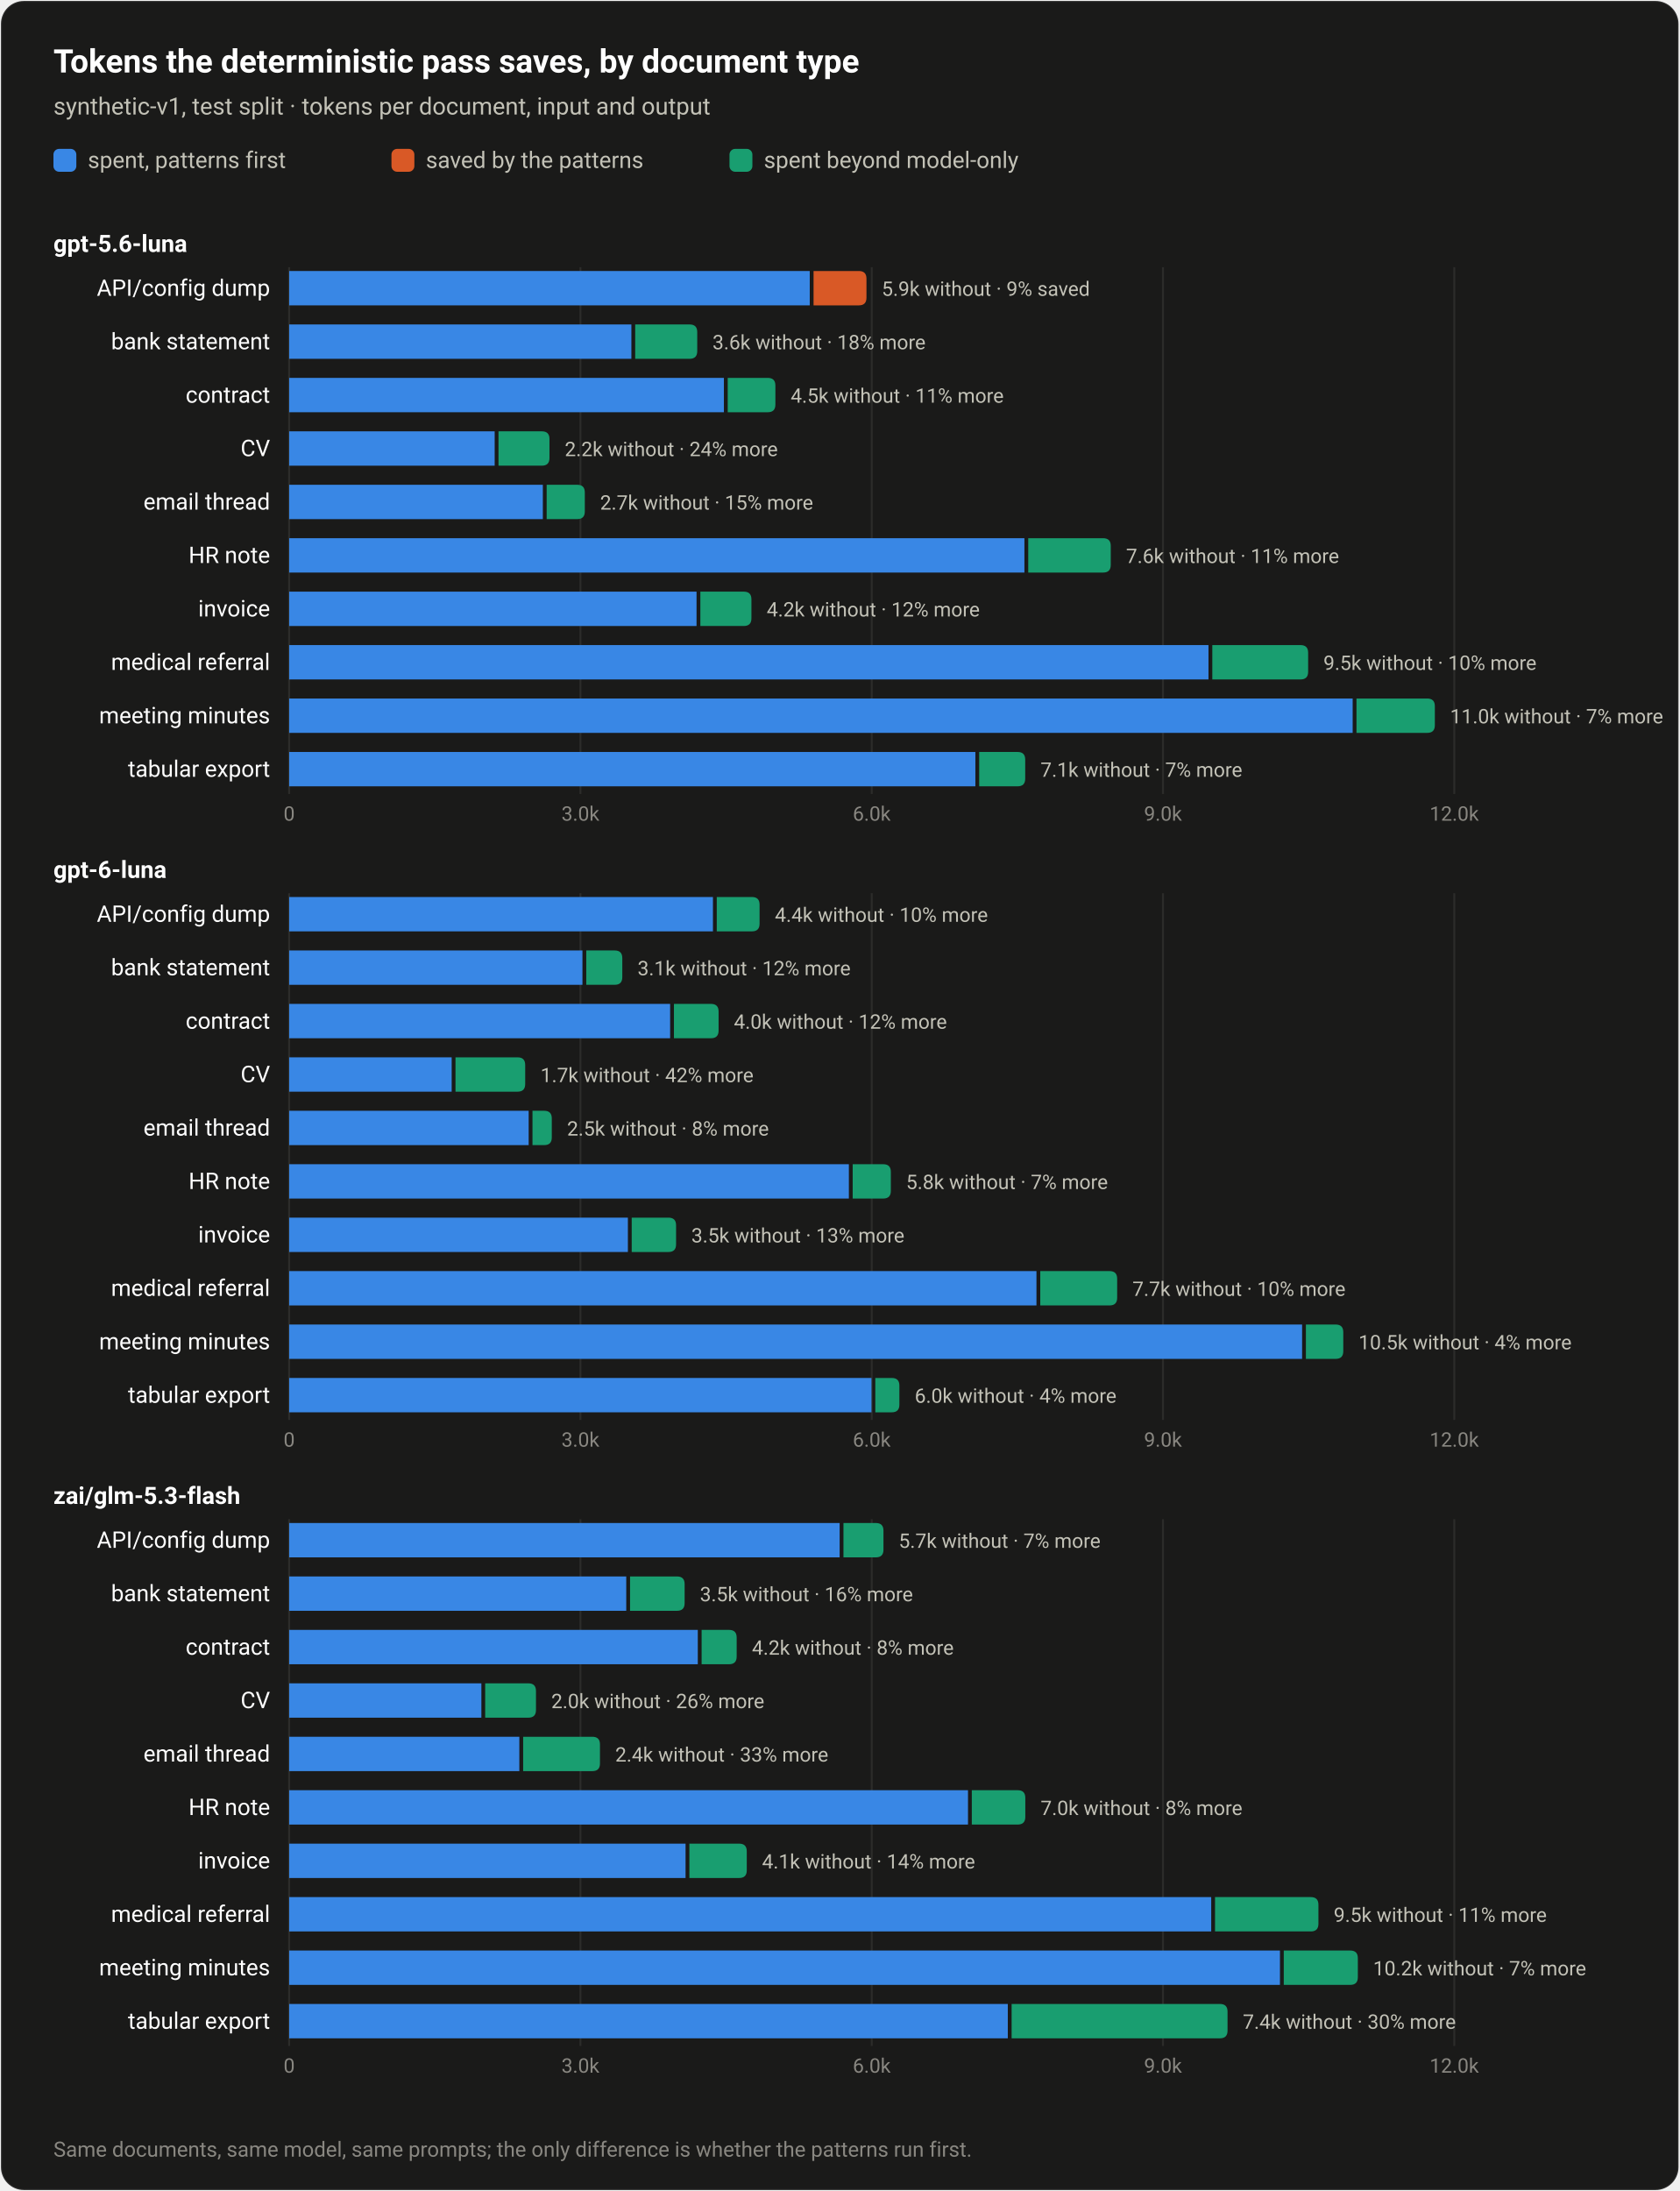
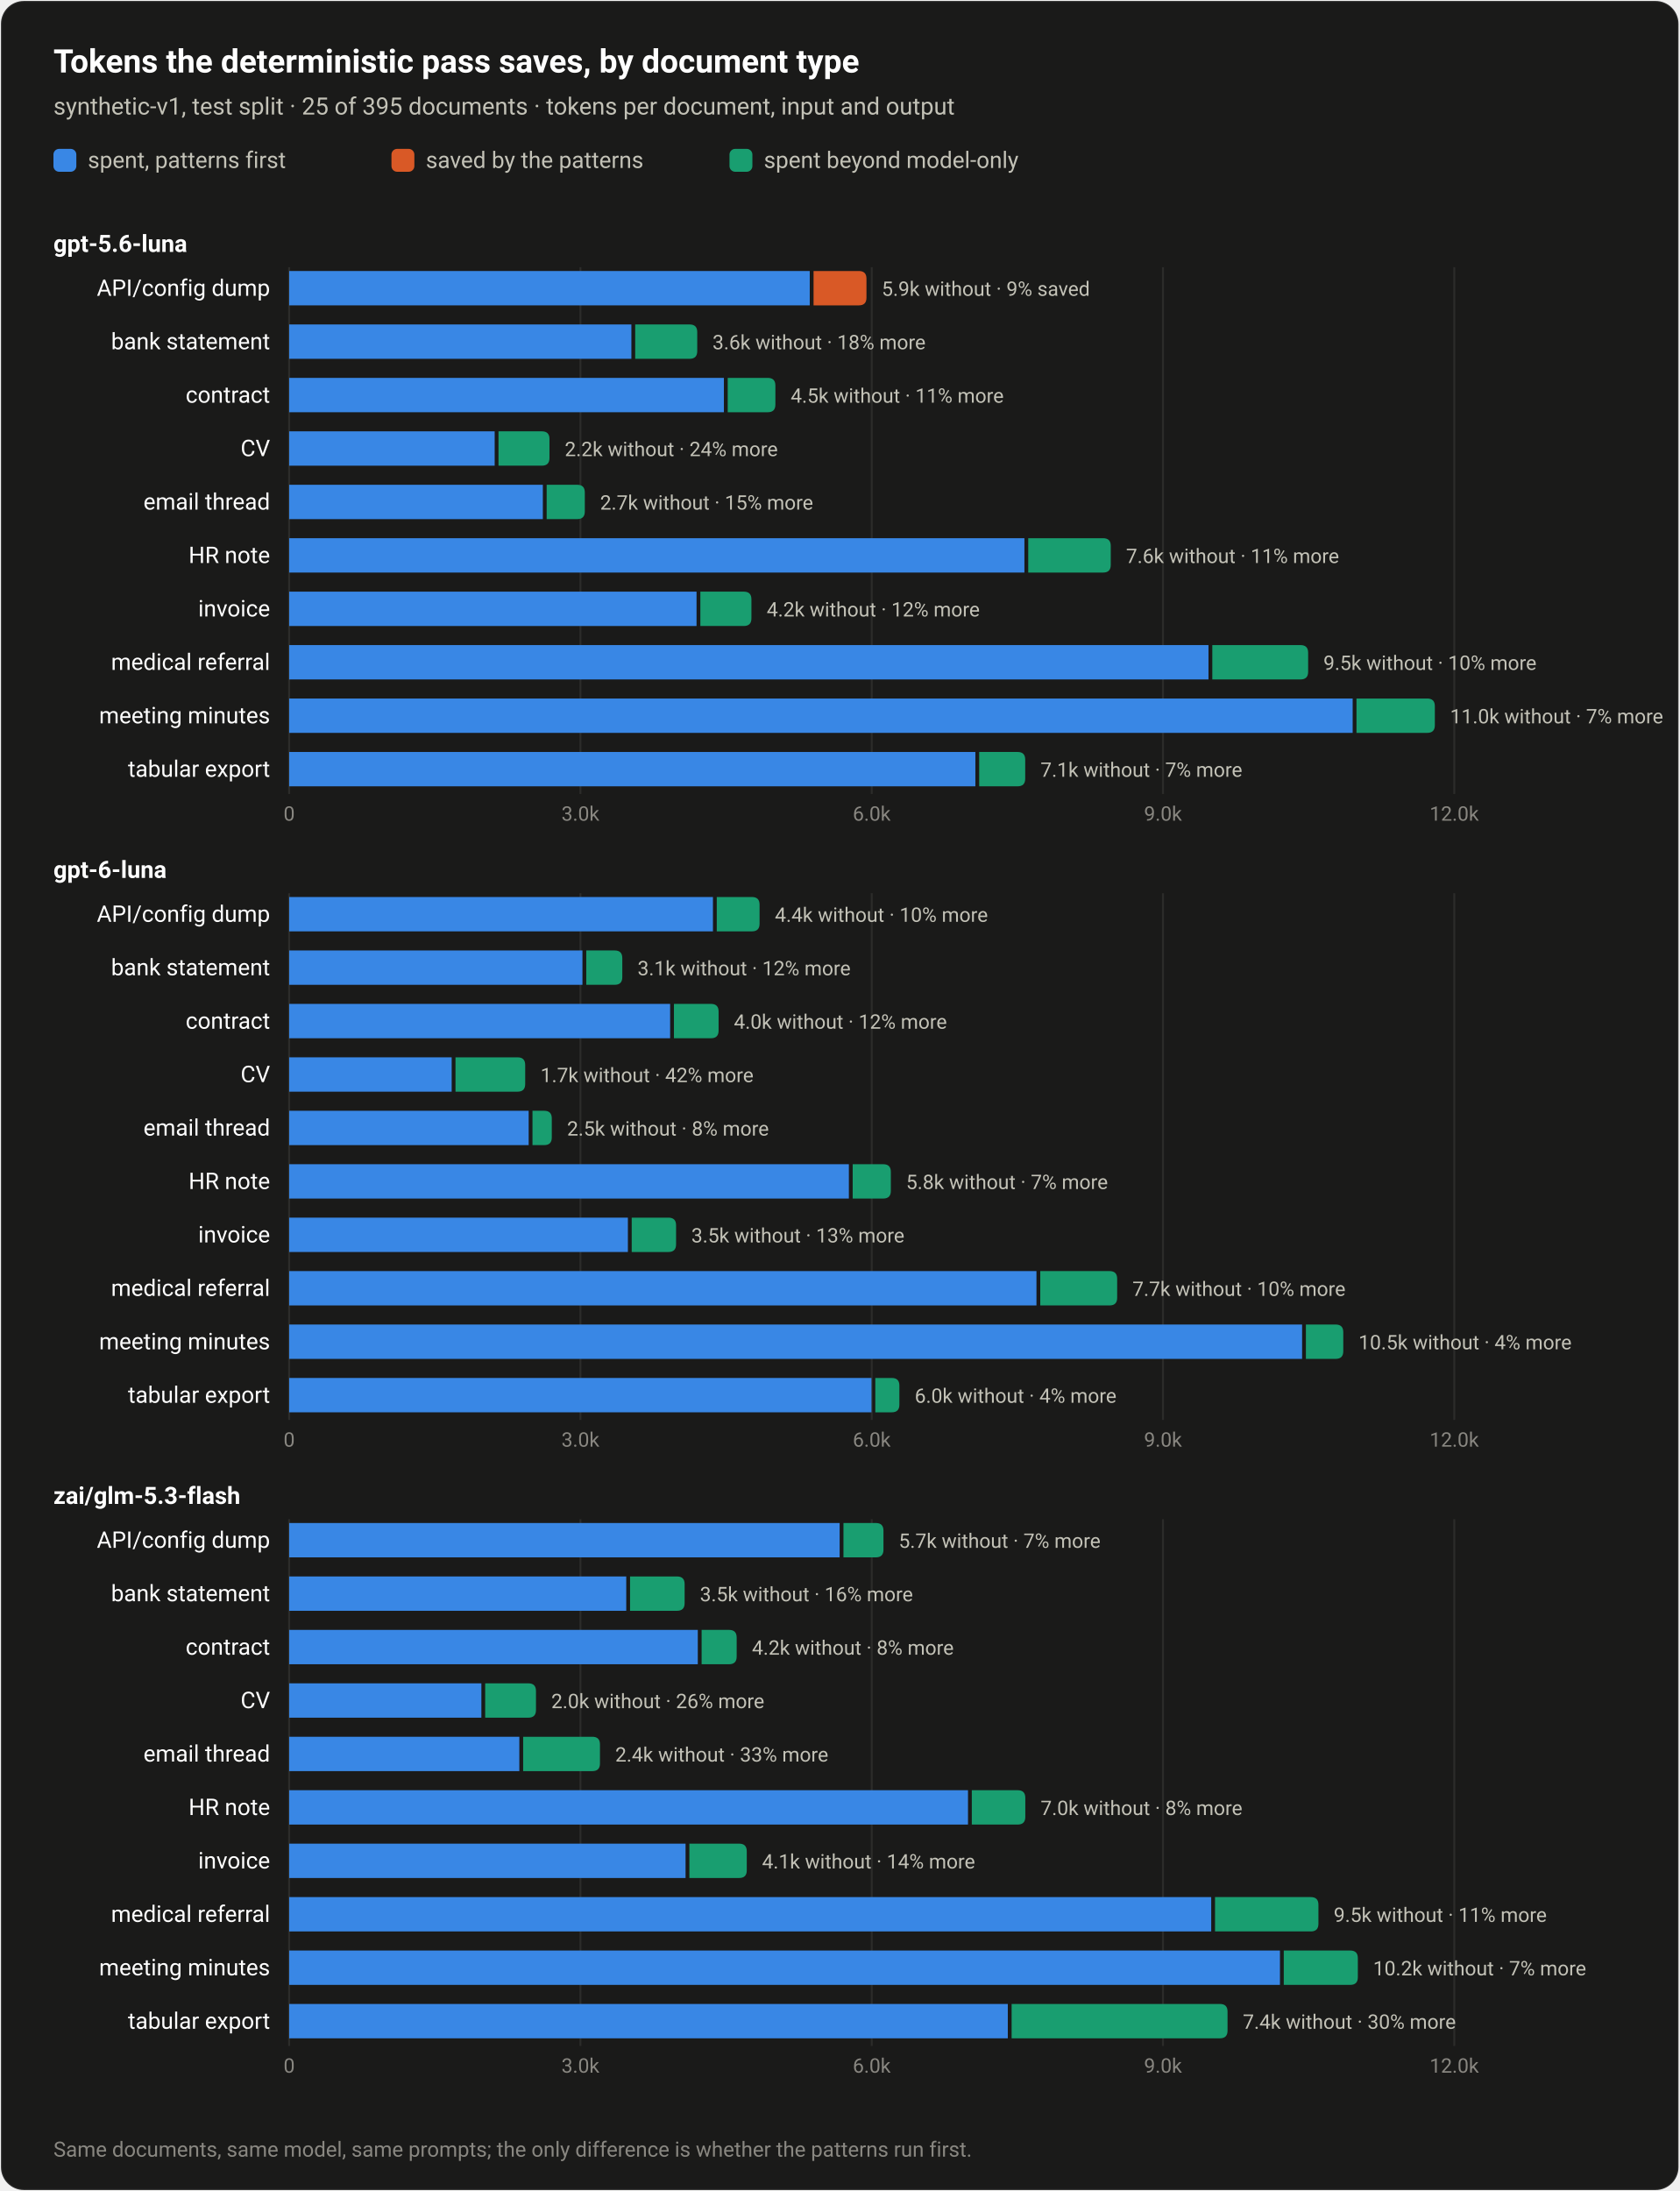
<svg xmlns="http://www.w3.org/2000/svg" width="880" height="1148" viewBox="0 0 880 1148" role="img" aria-labelledby="t d" font-family="system-ui, -apple-system, &quot;Segoe UI&quot;, Roboto, sans-serif">
  <rect x="0.5" y="0.5" width="879" height="1147" rx="12" fill="#1a1a19" stroke="rgba(255,255,255,0.10)" />
  <text x="28" y="38" font-size="17" font-weight="600" fill="#ffffff">Tokens the deterministic pass saves, by document type</text>
-   <text x="28" y="60" font-size="12.5" fill="#c3c2b7">synthetic-v1, test split · tokens per document, input and output</text>
+   <text x="28" y="60" font-size="12.5" fill="#c3c2b7">synthetic-v1, test split · 25 of 395 documents · tokens per document, input and output</text>
  <rect x="28" y="78" width="12" height="12" rx="3" fill="#3987e5" />
  <text x="46" y="88" font-size="12" fill="#c3c2b7">spent, patterns first</text>
  <rect x="205.12" y="78" width="12" height="12" rx="3" fill="#d95926" />
  <text x="223.12" y="88" font-size="12" fill="#c3c2b7">saved by the patterns</text>
  <rect x="382.24" y="78" width="12" height="12" rx="3" fill="#199e70" />
  <text x="400.24" y="88" font-size="12" fill="#c3c2b7">spent beyond model-only</text>
  <text x="28" y="132" font-size="12.5" font-weight="600" fill="#ffffff">gpt-5.6-luna</text>
  <line x1="151.52" y1="140" x2="151.52" y2="416" stroke="#2c2c2a" />
  <line x1="304.14" y1="140" x2="304.14" y2="416" stroke="#2c2c2a" />
  <line x1="456.76" y1="140" x2="456.76" y2="416" stroke="#2c2c2a" />
  <line x1="609.38" y1="140" x2="609.38" y2="416" stroke="#2c2c2a" />
  <line x1="762" y1="140" x2="762" y2="416" stroke="#2c2c2a" />
  <text x="141.52" y="155" font-size="12" fill="#ffffff" text-anchor="end">API/config dump</text>
  <g>
    <path d="M151.52 142H424.29V160H151.52Z" fill="#3987e5" />
  </g>
  <g>
    <path d="M426.29 142H450.01Q454.01 142 454.01 146V156Q454.01 160 450.01 160H426.29Z" fill="#d95926" />
  </g>
  <text x="462.01" y="155" font-size="10.5" fill="#c3c2b7">5.9k without · 9% saved</text>
  <text x="141.52" y="183" font-size="12" fill="#ffffff" text-anchor="end">bank statement</text>
  <g>
    <path d="M151.52 170H330.83V188H151.52Z" fill="#3987e5" />
  </g>
  <g>
    <path d="M332.83 170H361.34Q365.34 170 365.34 174V184Q365.34 188 361.34 188H332.83Z" fill="#199e70" />
  </g>
  <text x="373.34" y="183" font-size="10.5" fill="#c3c2b7">3.6k without · 18% more</text>
  <text x="141.52" y="211" font-size="12" fill="#ffffff" text-anchor="end">contract</text>
  <g>
    <path d="M151.52 198H379.31V216H151.52Z" fill="#3987e5" />
  </g>
  <g>
    <path d="M381.31 198H402.29Q406.29 198 406.29 202V212Q406.29 216 402.29 216H381.31Z" fill="#199e70" />
  </g>
  <text x="414.29" y="211" font-size="10.5" fill="#c3c2b7">4.5k without · 11% more</text>
  <text x="141.52" y="239" font-size="12" fill="#ffffff" text-anchor="end">CV</text>
  <g>
    <path d="M151.52 226H259.2V244H151.52Z" fill="#3987e5" />
  </g>
  <g>
    <path d="M261.2 226H283.91Q287.91 226 287.91 230V240Q287.91 244 283.91 244H261.2Z" fill="#199e70" />
  </g>
  <text x="295.91" y="239" font-size="10.5" fill="#c3c2b7">2.2k without · 24% more</text>
  <text x="141.52" y="267" font-size="12" fill="#ffffff" text-anchor="end">email thread</text>
  <g>
    <path d="M151.52 254H284.44V272H151.52Z" fill="#3987e5" />
  </g>
  <g>
    <path d="M286.44 254H302.43Q306.43 254 306.43 258V268Q306.43 272 302.43 272H286.44Z" fill="#199e70" />
  </g>
  <text x="314.43" y="267" font-size="10.5" fill="#c3c2b7">2.7k without · 15% more</text>
  <text x="141.52" y="295" font-size="12" fill="#ffffff" text-anchor="end">HR note</text>
  <g>
    <path d="M151.52 282H536.77V300H151.52Z" fill="#3987e5" />
  </g>
  <g>
    <path d="M538.77 282H578.01Q582.01 282 582.01 286V296Q582.01 300 578.01 300H538.77Z" fill="#199e70" />
  </g>
  <text x="590.01" y="295" font-size="10.5" fill="#c3c2b7">7.6k without · 11% more</text>
  <text x="141.52" y="323" font-size="12" fill="#ffffff" text-anchor="end">invoice</text>
  <g>
    <path d="M151.52 310H364.97V328H151.52Z" fill="#3987e5" />
  </g>
  <g>
    <path d="M366.97 310H389.73Q393.73 310 393.73 314V324Q393.73 328 389.73 328H366.97Z" fill="#199e70" />
  </g>
  <text x="401.73" y="323" font-size="10.5" fill="#c3c2b7">4.2k without · 12% more</text>
  <text x="141.52" y="351" font-size="12" fill="#ffffff" text-anchor="end">medical referral</text>
  <g>
    <path d="M151.52 338H633.22V356H151.52Z" fill="#3987e5" />
  </g>
  <g>
    <path d="M635.22 338H681.44Q685.44 338 685.44 342V352Q685.44 356 681.44 356H635.22Z" fill="#199e70" />
  </g>
  <text x="693.44" y="351" font-size="10.5" fill="#c3c2b7">9.5k without · 10% more</text>
  <text x="141.52" y="379" font-size="12" fill="#ffffff" text-anchor="end">meeting minutes</text>
  <g>
    <path d="M151.52 366H708.77V384H151.52Z" fill="#3987e5" />
  </g>
  <g>
    <path d="M710.77 366H747.83Q751.83 366 751.83 370V380Q751.83 384 747.83 384H710.77Z" fill="#199e70" />
  </g>
  <text x="759.83" y="379" font-size="10.5" fill="#c3c2b7">11.0k without · 7% more</text>
  <text x="141.52" y="407" font-size="12" fill="#ffffff" text-anchor="end">tabular export</text>
  <g>
    <path d="M151.52 394H511.08V412H151.52Z" fill="#3987e5" />
  </g>
  <g>
    <path d="M513.08 394H533.19Q537.19 394 537.19 398V408Q537.19 412 533.19 412H513.08Z" fill="#199e70" />
  </g>
  <text x="545.19" y="407" font-size="10.5" fill="#c3c2b7">7.1k without · 7% more</text>
  <text x="151.52" y="430" font-size="10.5" fill="#898781" text-anchor="middle">0</text>
  <text x="304.14" y="430" font-size="10.5" fill="#898781" text-anchor="middle">3.0k</text>
  <text x="456.76" y="430" font-size="10.5" fill="#898781" text-anchor="middle">6.0k</text>
  <text x="609.38" y="430" font-size="10.5" fill="#898781" text-anchor="middle">9.0k</text>
  <text x="762" y="430" font-size="10.5" fill="#898781" text-anchor="middle">12.0k</text>
  <text x="28" y="460" font-size="12.5" font-weight="600" fill="#ffffff">gpt-6-luna</text>
  <line x1="151.52" y1="468" x2="151.52" y2="744" stroke="#2c2c2a" />
  <line x1="304.14" y1="468" x2="304.14" y2="744" stroke="#2c2c2a" />
  <line x1="456.76" y1="468" x2="456.76" y2="744" stroke="#2c2c2a" />
  <line x1="609.38" y1="468" x2="609.38" y2="744" stroke="#2c2c2a" />
  <line x1="762" y1="468" x2="762" y2="744" stroke="#2c2c2a" />
  <text x="141.52" y="483" font-size="12" fill="#ffffff" text-anchor="end">API/config dump</text>
  <g>
    <path d="M151.52 470H373.57V488H151.52Z" fill="#3987e5" />
  </g>
  <g>
    <path d="M375.57 470H394Q398 470 398 474V484Q398 488 394 488H375.57Z" fill="#199e70" />
  </g>
  <text x="406" y="483" font-size="10.5" fill="#c3c2b7">4.4k without · 10% more</text>
  <text x="141.52" y="511" font-size="12" fill="#ffffff" text-anchor="end">bank statement</text>
  <g>
    <path d="M151.52 498H305.19V516H151.52Z" fill="#3987e5" />
  </g>
  <g>
    <path d="M307.19 498H322.07Q326.07 498 326.07 502V512Q326.07 516 322.07 516H307.19Z" fill="#199e70" />
  </g>
  <text x="334.07" y="511" font-size="10.5" fill="#c3c2b7">3.1k without · 12% more</text>
  <text x="141.52" y="539" font-size="12" fill="#ffffff" text-anchor="end">contract</text>
  <g>
    <path d="M151.52 526H351.13V544H151.52Z" fill="#3987e5" />
  </g>
  <g>
    <path d="M353.13 526H372.53Q376.53 526 376.53 530V540Q376.53 544 372.53 544H353.13Z" fill="#199e70" />
  </g>
  <text x="384.53" y="539" font-size="10.5" fill="#c3c2b7">4.0k without · 12% more</text>
  <text x="141.52" y="567" font-size="12" fill="#ffffff" text-anchor="end">CV</text>
  <g>
    <path d="M151.52 554H236.67V572H151.52Z" fill="#3987e5" />
  </g>
  <g>
    <path d="M238.67 554H271.19Q275.19 554 275.19 558V568Q275.19 572 271.19 572H238.67Z" fill="#199e70" />
  </g>
  <text x="283.19" y="567" font-size="10.5" fill="#c3c2b7">1.7k without · 42% more</text>
  <text x="141.52" y="595" font-size="12" fill="#ffffff" text-anchor="end">email thread</text>
  <g>
    <path d="M151.52 582H277.01V600H151.52Z" fill="#3987e5" />
  </g>
  <g>
    <path d="M279.01 582H285.13Q289.13 582 289.13 586V596Q289.13 600 285.13 600H279.01Z" fill="#199e70" />
  </g>
  <text x="297.13" y="595" font-size="10.5" fill="#c3c2b7">2.5k without · 8% more</text>
  <text x="141.52" y="623" font-size="12" fill="#ffffff" text-anchor="end">HR note</text>
  <g>
    <path d="M151.52 610H444.79V628H151.52Z" fill="#3987e5" />
  </g>
  <g>
    <path d="M446.79 610H462.78Q466.78 610 466.78 614V624Q466.78 628 462.78 628H446.79Z" fill="#199e70" />
  </g>
  <text x="474.78" y="623" font-size="10.5" fill="#c3c2b7">5.8k without · 7% more</text>
  <text x="141.52" y="651" font-size="12" fill="#ffffff" text-anchor="end">invoice</text>
  <g>
    <path d="M151.52 638H329V656H151.52Z" fill="#3987e5" />
  </g>
  <g>
    <path d="M331 638H350.25Q354.25 638 354.25 642V652Q354.25 656 350.25 656H331Z" fill="#199e70" />
  </g>
  <text x="362.25" y="651" font-size="10.5" fill="#c3c2b7">3.5k without · 13% more</text>
  <text x="141.52" y="679" font-size="12" fill="#ffffff" text-anchor="end">medical referral</text>
  <g>
    <path d="M151.52 666H543.08V684H151.52Z" fill="#3987e5" />
  </g>
  <g>
    <path d="M545.08 666H581.37Q585.37 666 585.37 670V680Q585.37 684 581.37 684H545.08Z" fill="#199e70" />
  </g>
  <text x="593.37" y="679" font-size="10.5" fill="#c3c2b7">7.7k without · 10% more</text>
  <text x="141.52" y="707" font-size="12" fill="#ffffff" text-anchor="end">meeting minutes</text>
  <g>
    <path d="M151.52 694H682.27V712H151.52Z" fill="#3987e5" />
  </g>
  <g>
    <path d="M684.27 694H699.85Q703.85 694 703.85 698V708Q703.85 712 699.85 712H684.27Z" fill="#199e70" />
  </g>
  <text x="711.85" y="707" font-size="10.5" fill="#c3c2b7">10.5k without · 4% more</text>
  <text x="141.52" y="735" font-size="12" fill="#ffffff" text-anchor="end">tabular export</text>
  <g>
    <path d="M151.52 722H456.64V740H151.52Z" fill="#3987e5" />
  </g>
  <g>
    <path d="M458.64 722H467.26Q471.26 722 471.26 726V736Q471.26 740 467.26 740H458.64Z" fill="#199e70" />
  </g>
  <text x="479.26" y="735" font-size="10.5" fill="#c3c2b7">6.0k without · 4% more</text>
  <text x="151.52" y="758" font-size="10.5" fill="#898781" text-anchor="middle">0</text>
  <text x="304.14" y="758" font-size="10.5" fill="#898781" text-anchor="middle">3.0k</text>
  <text x="456.76" y="758" font-size="10.5" fill="#898781" text-anchor="middle">6.0k</text>
  <text x="609.38" y="758" font-size="10.5" fill="#898781" text-anchor="middle">9.0k</text>
  <text x="762" y="758" font-size="10.5" fill="#898781" text-anchor="middle">12.0k</text>
  <text x="28" y="788" font-size="12.5" font-weight="600" fill="#ffffff">zai/glm-5.3-flash</text>
  <line x1="151.52" y1="796" x2="151.52" y2="1072" stroke="#2c2c2a" />
  <line x1="304.14" y1="796" x2="304.14" y2="1072" stroke="#2c2c2a" />
  <line x1="456.76" y1="796" x2="456.76" y2="1072" stroke="#2c2c2a" />
  <line x1="609.38" y1="796" x2="609.38" y2="1072" stroke="#2c2c2a" />
  <line x1="762" y1="796" x2="762" y2="1072" stroke="#2c2c2a" />
  <text x="141.52" y="811" font-size="12" fill="#ffffff" text-anchor="end">API/config dump</text>
  <g>
    <path d="M151.52 798H439.96V816H151.52Z" fill="#3987e5" />
  </g>
  <g>
    <path d="M441.96 798H458.92Q462.92 798 462.92 802V812Q462.92 816 458.92 816H441.96Z" fill="#199e70" />
  </g>
  <text x="470.92" y="811" font-size="10.5" fill="#c3c2b7">5.7k without · 7% more</text>
  <text x="141.52" y="839" font-size="12" fill="#ffffff" text-anchor="end">bank statement</text>
  <g>
    <path d="M151.52 826H328.14V844H151.52Z" fill="#3987e5" />
  </g>
  <g>
    <path d="M330.14 826H354.73Q358.73 826 358.73 830V840Q358.73 844 354.73 844H330.14Z" fill="#199e70" />
  </g>
  <text x="366.73" y="839" font-size="10.5" fill="#c3c2b7">3.5k without · 16% more</text>
  <text x="141.52" y="867" font-size="12" fill="#ffffff" text-anchor="end">contract</text>
  <g>
    <path d="M151.52 854H365.63V872H151.52Z" fill="#3987e5" />
  </g>
  <g>
    <path d="M367.63 854H382Q386 854 386 858V868Q386 872 382 872H367.63Z" fill="#199e70" />
  </g>
  <text x="394" y="867" font-size="10.5" fill="#c3c2b7">4.2k without · 8% more</text>
  <text x="141.52" y="895" font-size="12" fill="#ffffff" text-anchor="end">CV</text>
  <g>
    <path d="M151.52 882H252.23V900H151.52Z" fill="#3987e5" />
  </g>
  <g>
    <path d="M254.23 882H276.84Q280.84 882 280.84 886V896Q280.84 900 276.84 900H254.23Z" fill="#199e70" />
  </g>
  <text x="288.84" y="895" font-size="10.5" fill="#c3c2b7">2.0k without · 26% more</text>
  <text x="141.52" y="923" font-size="12" fill="#ffffff" text-anchor="end">email thread</text>
  <g>
    <path d="M151.52 910H272.12V928H151.52Z" fill="#3987e5" />
  </g>
  <g>
    <path d="M274.12 910H310.37Q314.37 910 314.37 914V924Q314.37 928 310.37 928H274.12Z" fill="#199e70" />
  </g>
  <text x="322.37" y="923" font-size="10.5" fill="#c3c2b7">2.4k without · 33% more</text>
  <text x="141.52" y="951" font-size="12" fill="#ffffff" text-anchor="end">HR note</text>
  <g>
    <path d="M151.52 938H507.21V956H151.52Z" fill="#3987e5" />
  </g>
  <g>
    <path d="M509.21 938H533.24Q537.24 938 537.24 942V952Q537.24 956 533.24 956H509.21Z" fill="#199e70" />
  </g>
  <text x="545.24" y="951" font-size="10.5" fill="#c3c2b7">7.0k without · 8% more</text>
  <text x="141.52" y="979" font-size="12" fill="#ffffff" text-anchor="end">invoice</text>
  <g>
    <path d="M151.52 966H359.22V984H151.52Z" fill="#3987e5" />
  </g>
  <g>
    <path d="M361.22 966H387.29Q391.29 966 391.29 970V980Q391.29 984 387.29 984H361.22Z" fill="#199e70" />
  </g>
  <text x="399.29" y="979" font-size="10.5" fill="#c3c2b7">4.1k without · 14% more</text>
  <text x="141.52" y="1007" font-size="12" fill="#ffffff" text-anchor="end">medical referral</text>
  <g>
    <path d="M151.52 994H634.65V1012H151.52Z" fill="#3987e5" />
  </g>
  <g>
    <path d="M636.65 994H686.83Q690.83 994 690.83 998V1008Q690.83 1012 686.83 1012H636.65Z" fill="#199e70" />
  </g>
  <text x="698.83" y="1007" font-size="10.5" fill="#c3c2b7">9.5k without · 11% more</text>
  <text x="141.52" y="1035" font-size="12" fill="#ffffff" text-anchor="end">meeting minutes</text>
  <g>
    <path d="M151.52 1022H670.67V1040H151.52Z" fill="#3987e5" />
  </g>
  <g>
    <path d="M672.67 1022H707.48Q711.48 1022 711.48 1026V1036Q711.48 1040 707.48 1040H672.67Z" fill="#199e70" />
  </g>
  <text x="719.48" y="1035" font-size="10.5" fill="#c3c2b7">10.2k without · 7% more</text>
  <text x="141.52" y="1063" font-size="12" fill="#ffffff" text-anchor="end">tabular export</text>
  <g>
    <path d="M151.52 1050H528.07V1068H151.52Z" fill="#3987e5" />
  </g>
  <g>
    <path d="M530.07 1050H639.21Q643.21 1050 643.21 1054V1064Q643.21 1068 639.21 1068H530.07Z" fill="#199e70" />
  </g>
  <text x="651.21" y="1063" font-size="10.5" fill="#c3c2b7">7.4k without · 30% more</text>
  <text x="151.52" y="1086" font-size="10.5" fill="#898781" text-anchor="middle">0</text>
  <text x="304.14" y="1086" font-size="10.5" fill="#898781" text-anchor="middle">3.0k</text>
  <text x="456.76" y="1086" font-size="10.5" fill="#898781" text-anchor="middle">6.0k</text>
  <text x="609.38" y="1086" font-size="10.5" fill="#898781" text-anchor="middle">9.0k</text>
  <text x="762" y="1086" font-size="10.5" fill="#898781" text-anchor="middle">12.0k</text>
  <text x="28" y="1130" font-size="11" fill="#898781">Same documents, same model, same prompts; the only difference is whether the patterns run first.</text>
</svg>
